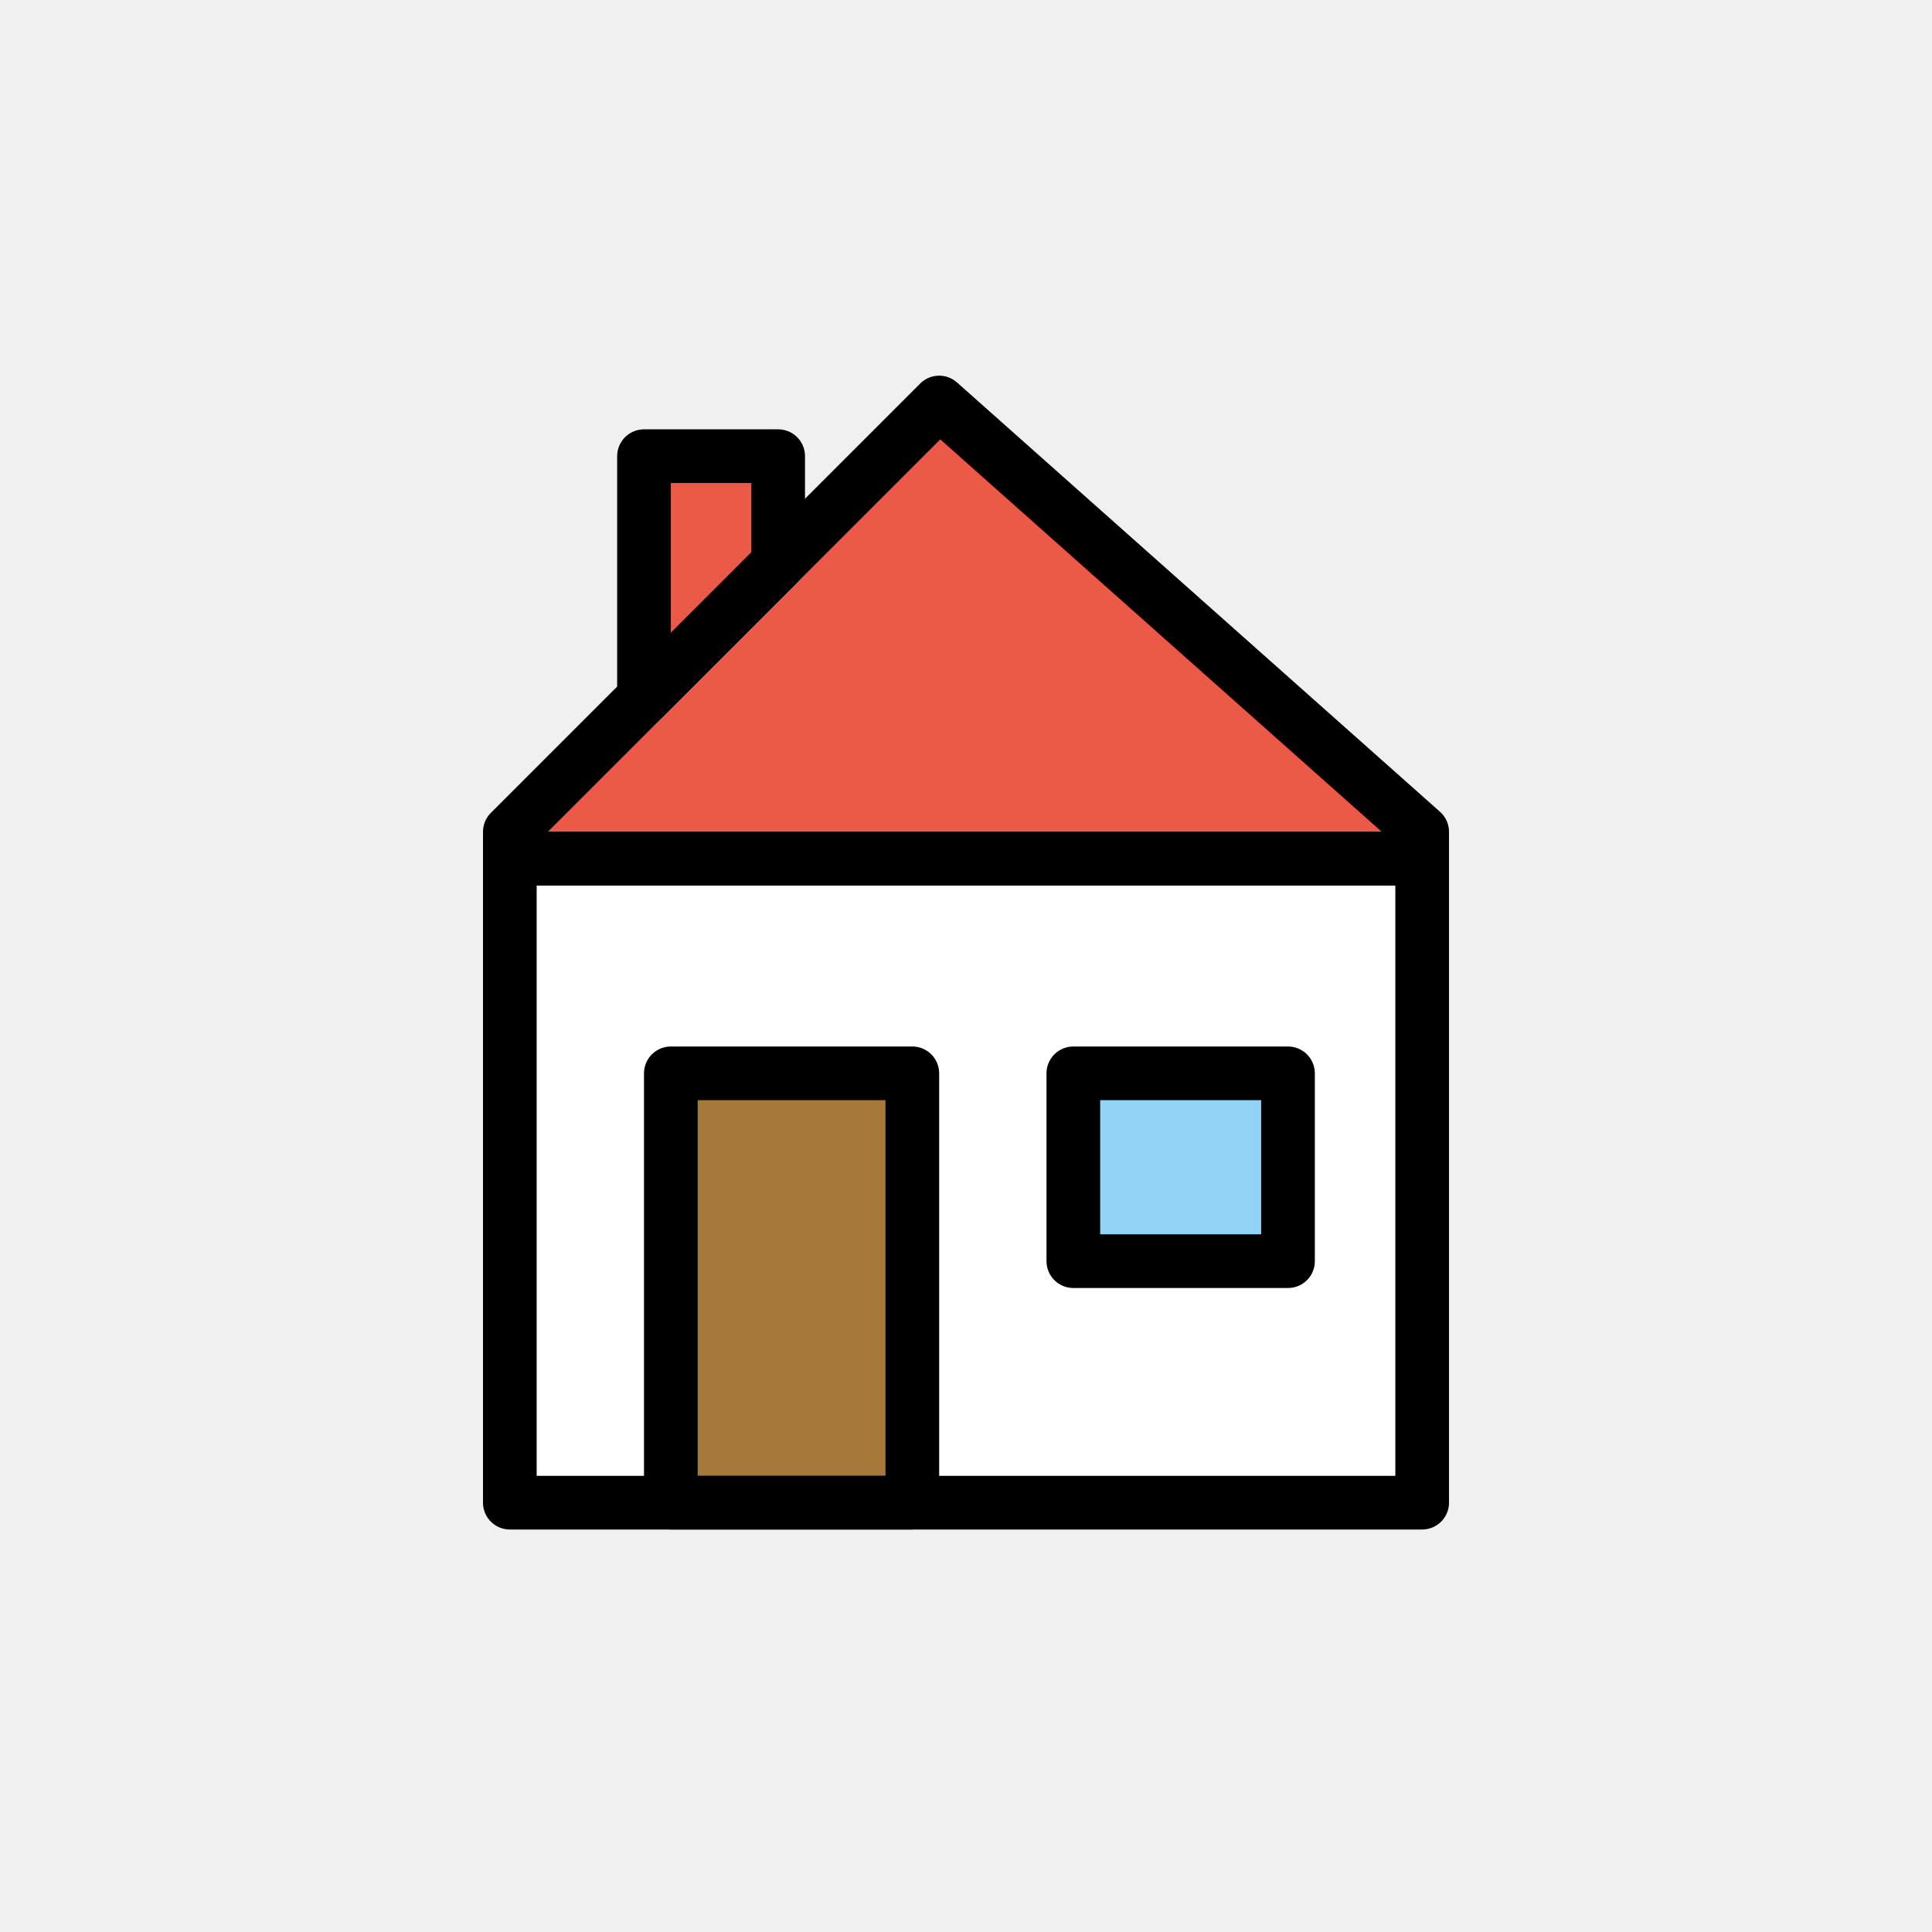
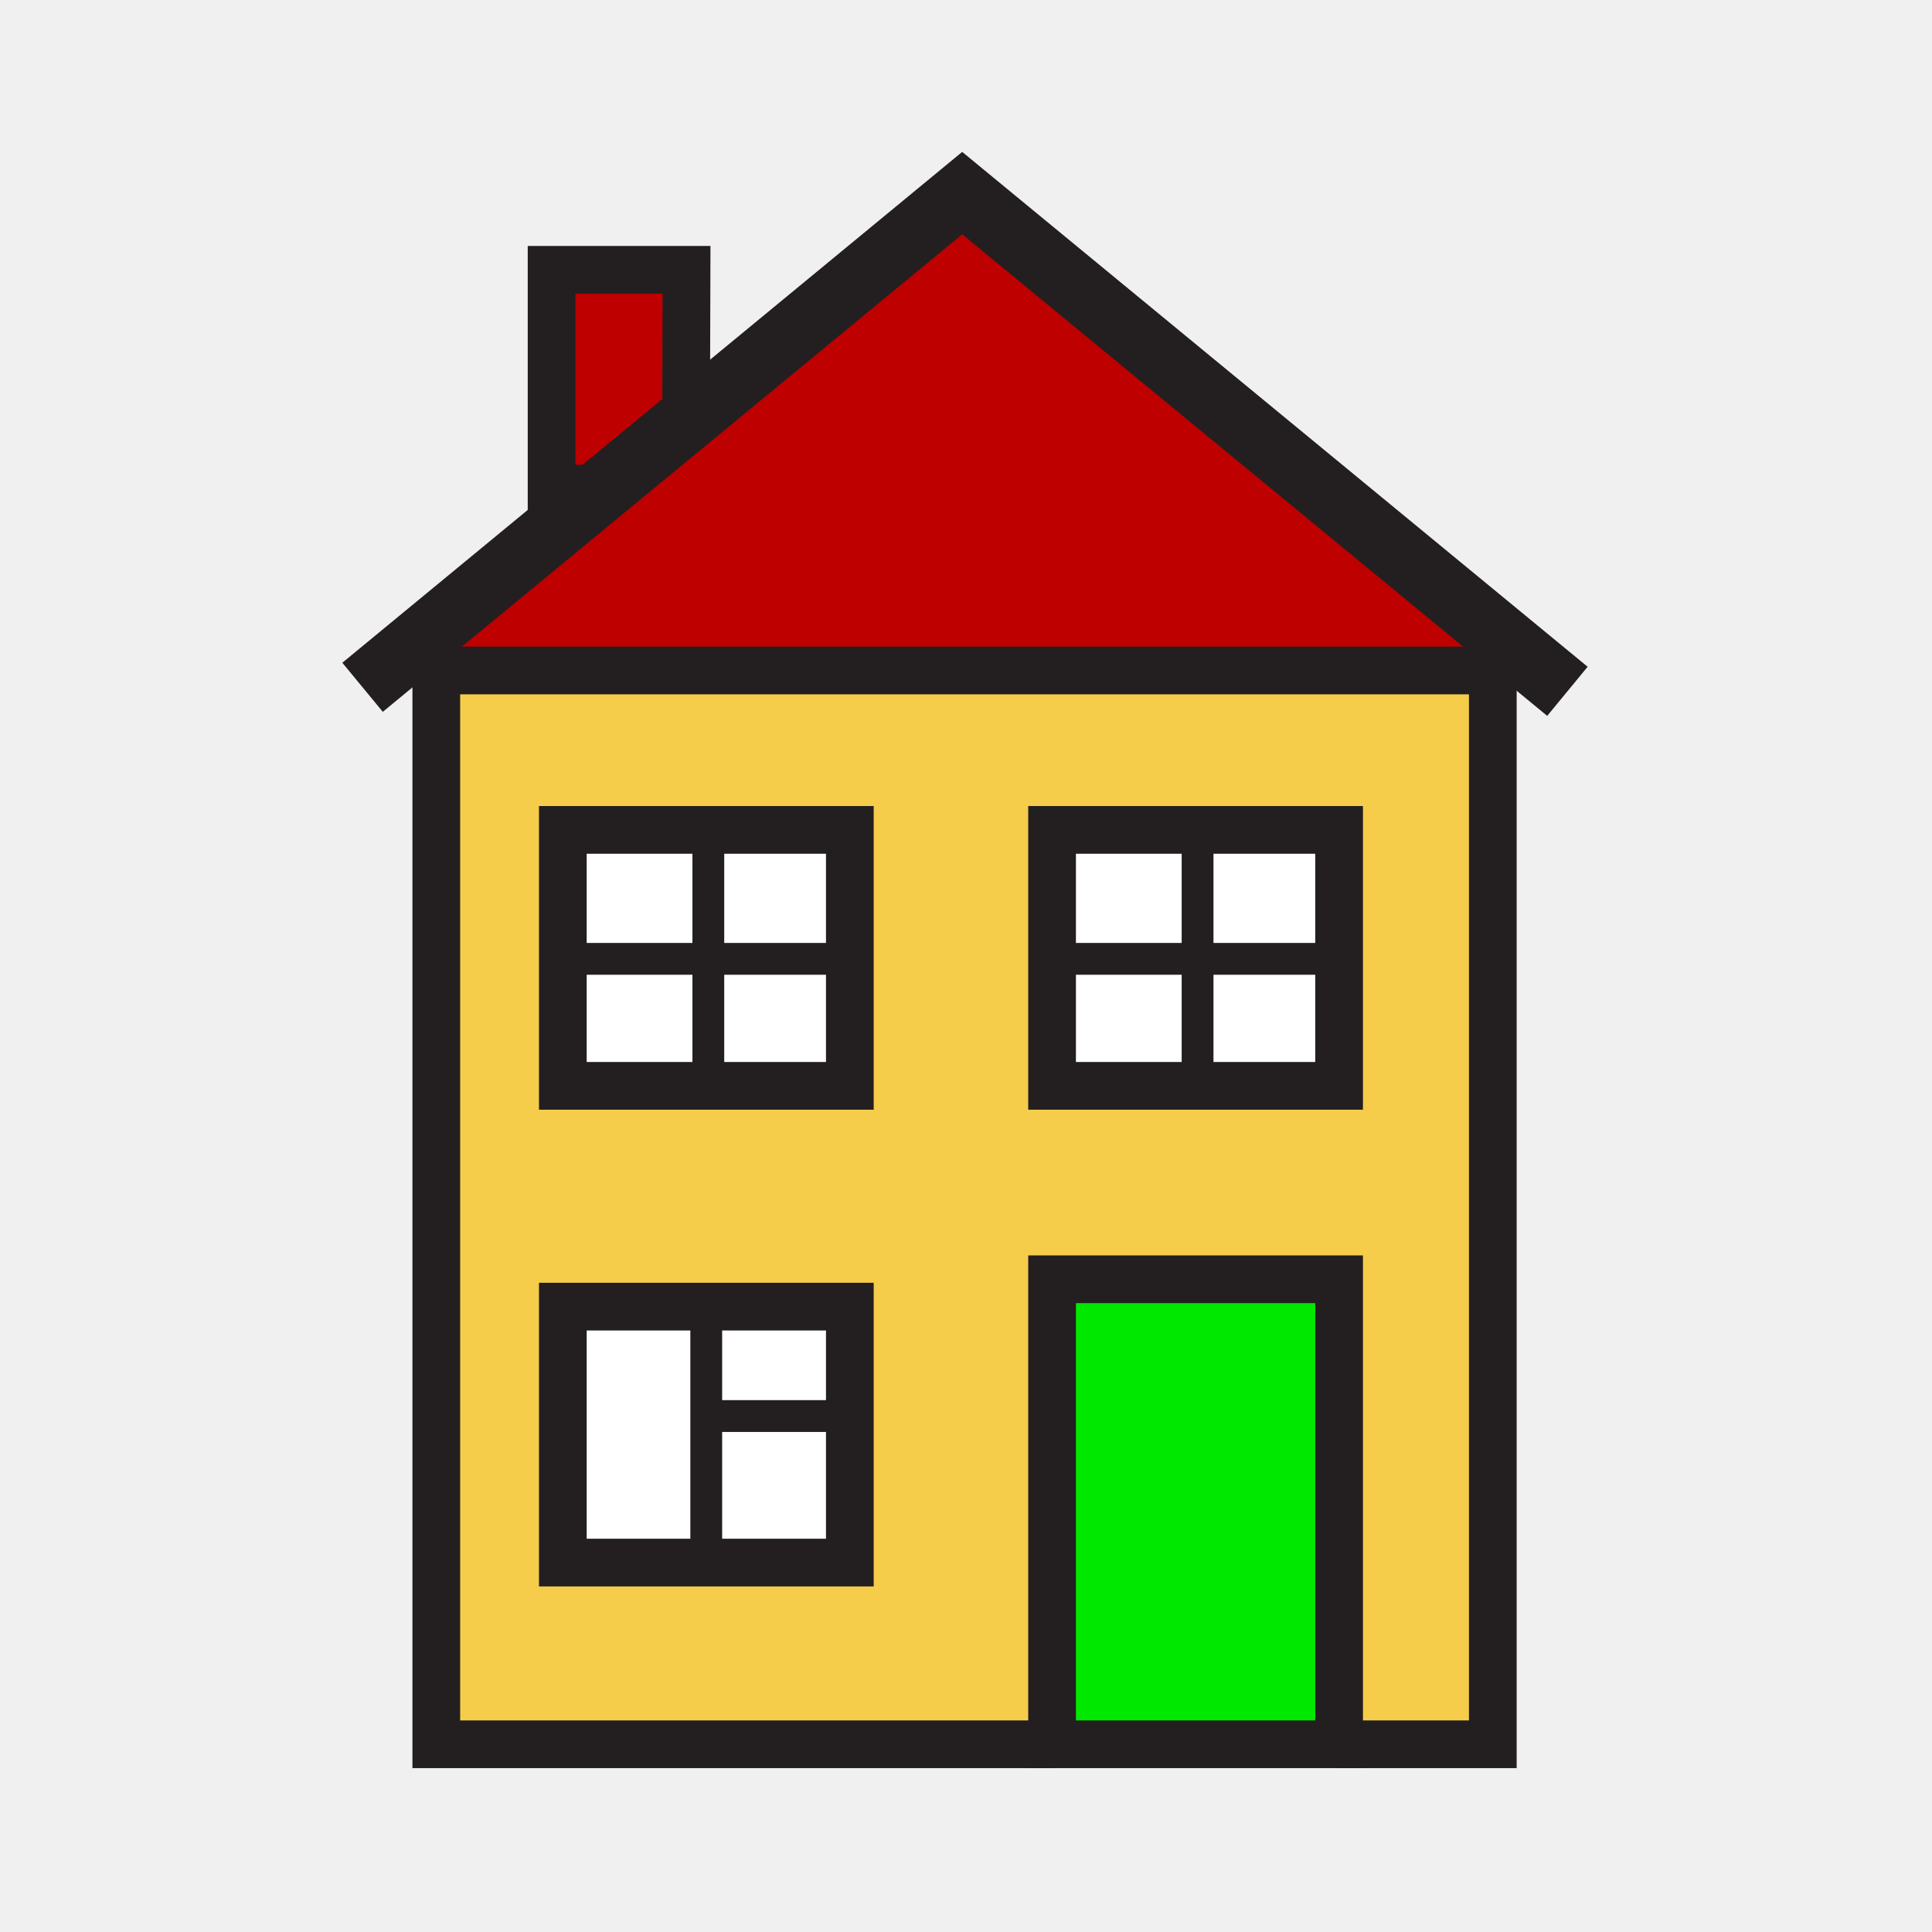
- <svg xmlns="http://www.w3.org/2000/svg" id="emoji" viewBox="0 0 72 72">
-   <g id="color">
-     <rect x="19" y="32" width="34" height="24" fill="#FFFFFF" stroke="none" />
-     <rect x="25" y="40" width="9" height="16" fill="#A57939" stroke="none" stroke-linecap="round" stroke-linejoin="round" stroke-miterlimit="10" stroke-width="2" />
-     <rect x="40" y="40" width="8" height="7" fill="#92D3F5" stroke="none" stroke-linecap="round" stroke-linejoin="round" stroke-miterlimit="10" stroke-width="2" />
-     <polygon fill="#EA5A47" stroke="none" stroke-linecap="round" stroke-linejoin="round" stroke-miterlimit="10" stroke-width="2" points="53,32 19,32 19,31 35,15 53,31" />
-     <polygon fill="#EA5A47" stroke="none" stroke-linecap="round" stroke-linejoin="round" stroke-miterlimit="10" stroke-width="2" points="29,21 24,26 24,17 29,17" />
+ <svg xmlns="http://www.w3.org/2000/svg" width="850.394" height="850.394" viewBox="0 0 850.394 850.394" overflow="visible">
+   <path fill="#fff" d="M310.86 623.29h63.21v64.5H247.74V575.13h63.12v1.72z" />
+   <path fill="#fff" d="M374.07 575.13v48.16h-63.21v-48.16zM311.78 422.05h62.29v55.9h-62.29z" />
+   <path fill="#fff" d="M247.74 422.05h64.04v55.9h-64.04zM311.78 368.73v53.32h-64.04v-56.76h64.04zM374.07 365.29v56.76h-62.29v-56.76zM527.13 368.73v53.32h-64.05v-56.76h64.05zM527.13 422.05v55.9h-64.05v-55.9h5.57zM527.13 422.05h62.29v55.9h-62.29zM589.42 365.29v56.76h-62.29v-56.76z" />
+   <path fill="#00e800" d="M463.08 563.09h126.34v204.68H463.08z" />
+   <path fill="#be0000" d="M302 184l.57.69-36.89 30.39h-22.89v-96.32h59.4z" />
+   <path d="M657.08 295.12v472.65h-67.66V563.09H463.08v204.68H192.04V295.12h465.04zm-67.66 182.83V365.29H463.08v112.66h126.34zM374.07 687.79V575.13H247.74v112.66h126.33zm0-209.84V365.29H247.74v112.66H374.07z" fill="#f6cc4b" />
+   <path fill="#be0000" d="M423.53 85l243.16 200.17-.69.83-8.92 9.12H192.04l-13.13-8.53 86.77-71.51 36.89-30.39z" />
+   <g fill="none" stroke="#231f20">
+     <path stroke-width="21" d="M463.08 767.77H192.04V295.12h465.04v472.65h-67.66" />
+     <path stroke-width="21" d="M374.07 422.05v55.9H247.74V365.29H374.07zM374.07 623.29v64.5H247.74V575.13h126.33zM463.08 563.09h126.34v204.68H463.08zM589.42 422.05v55.9H463.08V365.29h126.34z" />
+     <path stroke-width="28" d="M689.92 304.29l-23.23-19.12L423.53 85l-120.96 99.69-36.89 30.39-86.77 71.51-19.32 15.93" />
+     <path stroke-width="21" d="M265.68 215.08h-22.89v-96.32h59.4L302 184" />
+     <path stroke-width="14" d="M310.86 576.85V681.77M310.86 623.29h63.21M247.74 422.05H374.07M311.78 368.73v109.22M527.13 368.73v109.22M468.65 422.05h120.77" />
  </g>
-   <g id="hair" />
-   <g id="skin" />
-   <g id="skin-shadow" />
-   <g id="line">
-     <rect x="25" y="40" width="9" height="16" fill="none" stroke="#000000" stroke-linecap="round" stroke-linejoin="round" stroke-miterlimit="10" stroke-width="2" />
-     <rect x="40" y="40" width="8" height="7" fill="none" stroke="#000000" stroke-linecap="round" stroke-linejoin="round" stroke-miterlimit="10" stroke-width="2" />
-     <polygon fill="none" stroke="#000000" stroke-linecap="round" stroke-linejoin="round" stroke-miterlimit="10" stroke-width="2" points="53,32 19,32 19,31 35,15 53,31" />
-     <rect x="19" y="32" width="34" height="24" fill="none" stroke="#000000" stroke-linecap="round" stroke-linejoin="round" stroke-miterlimit="10" stroke-width="2" />
-     <polygon fill="none" stroke="#000000" stroke-linecap="round" stroke-linejoin="round" stroke-miterlimit="10" stroke-width="2" points="29,21 24,26 24,17 29,17" />
-   </g>
+   <path fill="none" d="M0 0h850.394v850.394H0z" />
</svg>
